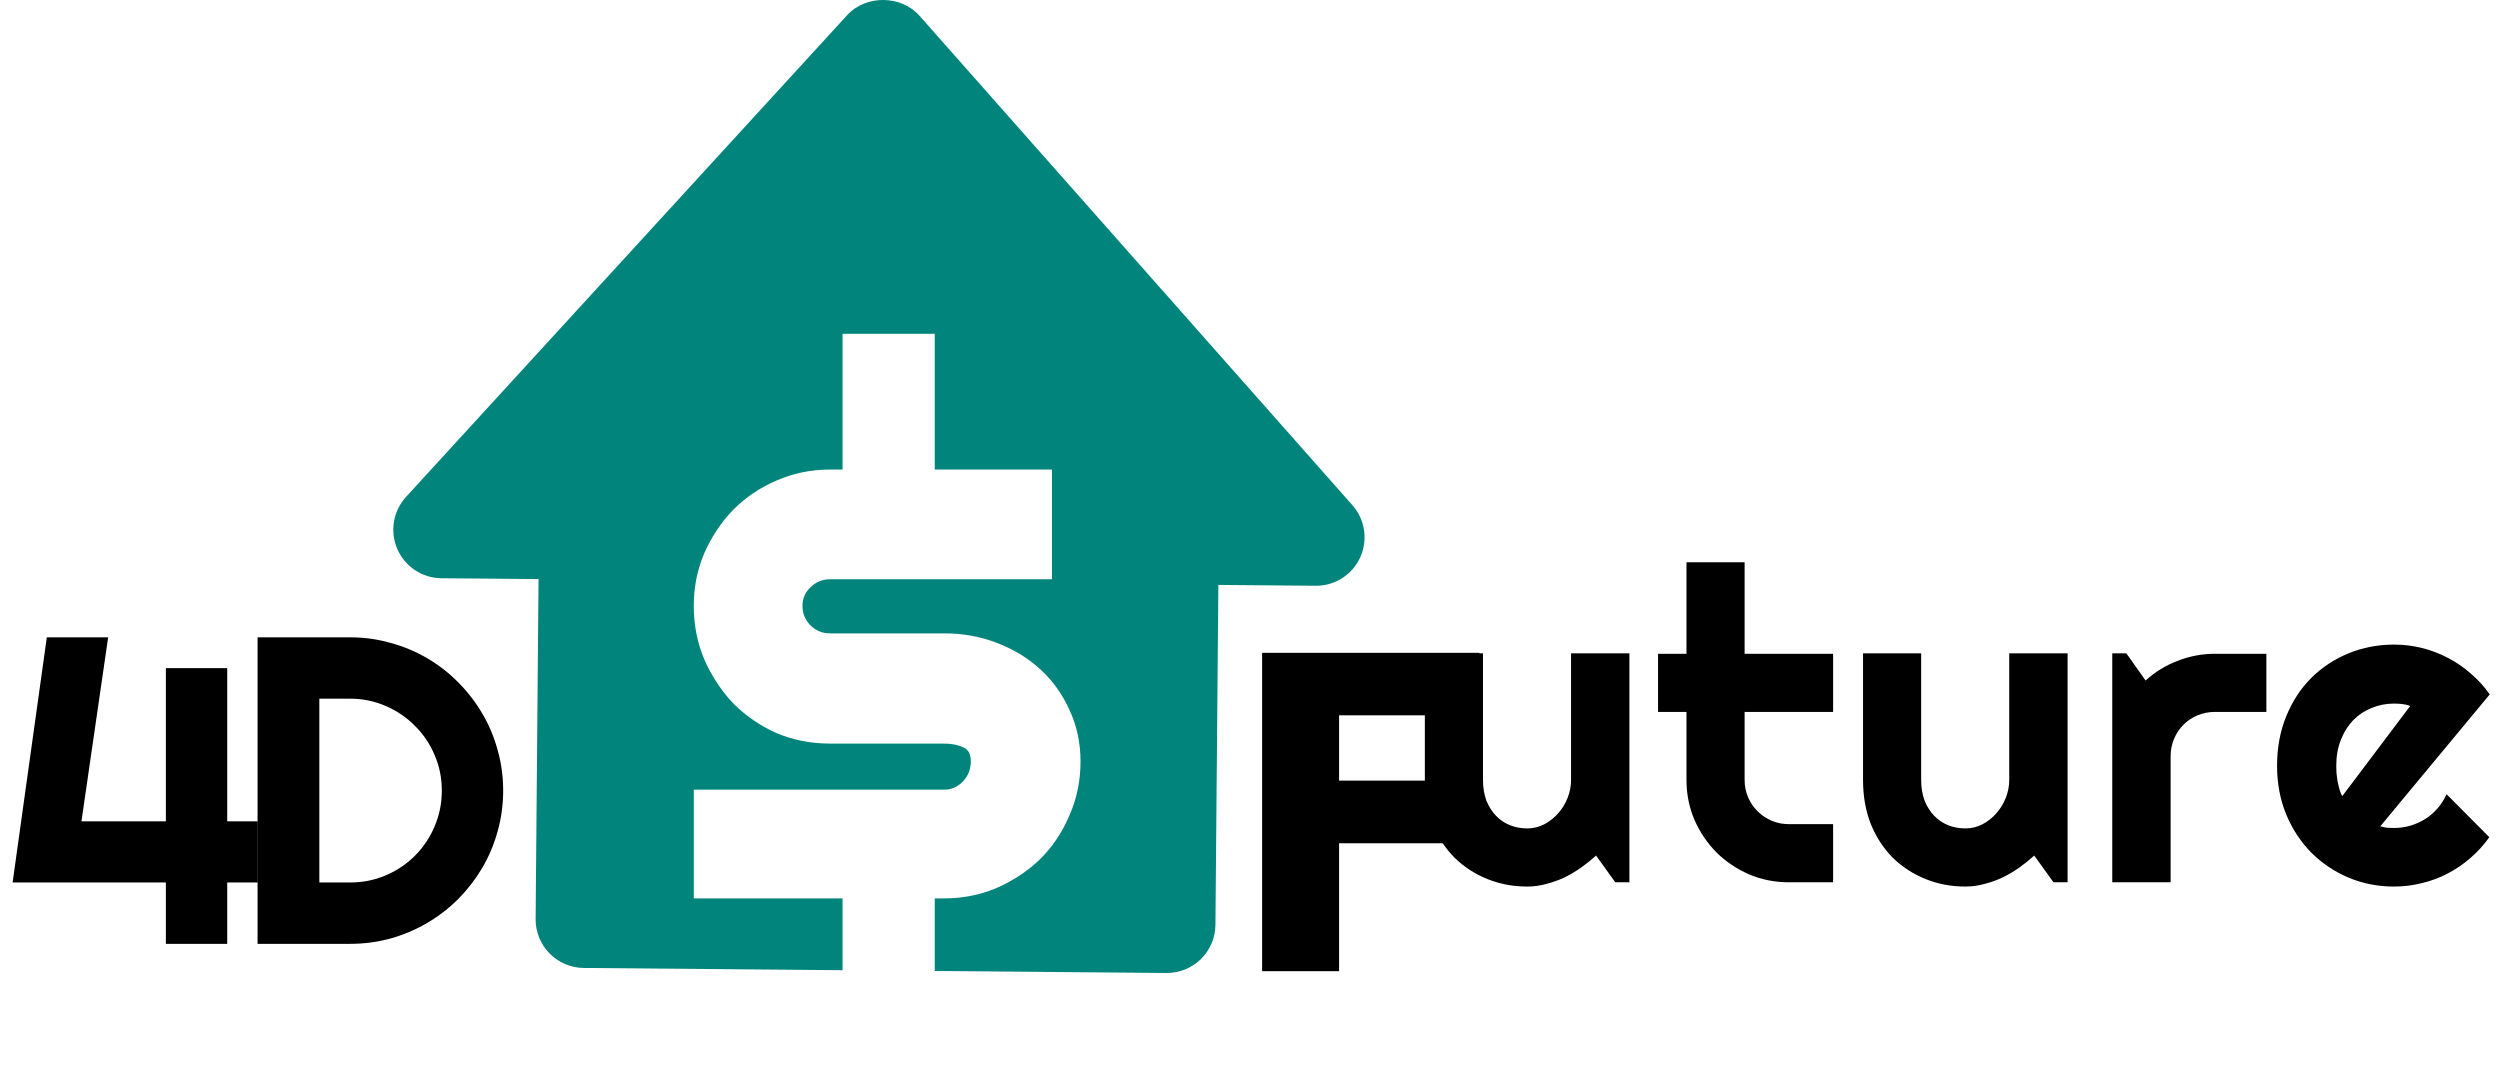
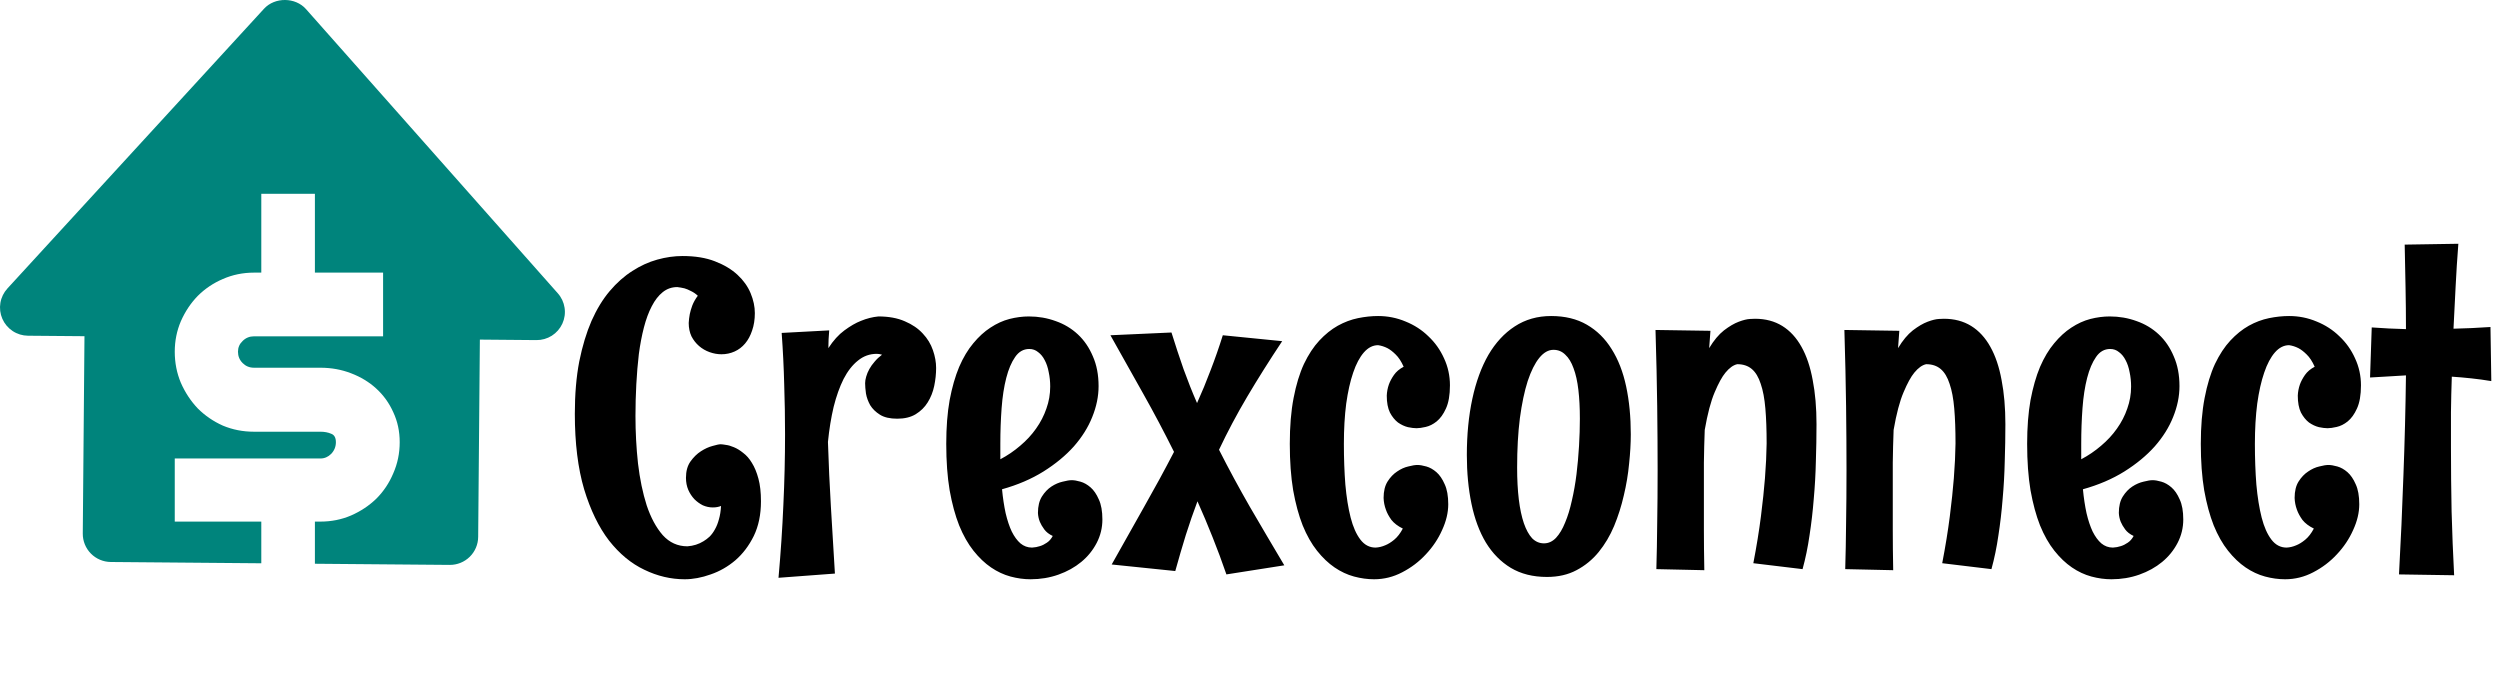
- <svg xmlns="http://www.w3.org/2000/svg" width="731" height="315" viewBox="0 0 731 315" fill="none">
-   <path fill-rule="evenodd" clip-rule="evenodd" d="M395.401 147.671L268.836 4.585C263.506 -1.453 253.17 -1.542 247.737 4.404L118.728 145.289C116.874 147.313 115.647 149.831 115.194 152.538C114.742 155.244 115.084 158.025 116.178 160.541C117.273 163.058 119.073 165.204 121.362 166.719C123.65 168.234 126.329 169.053 129.073 169.077L157.47 169.322L156.614 268.711C156.582 272.477 158.047 276.101 160.687 278.787C163.326 281.473 166.925 283 170.691 283.032L246.364 283.684V262.689H202.858V230.902H276.1C278.151 230.902 279.958 230.121 281.52 228.558C283.083 226.898 283.864 224.945 283.864 222.699C283.864 220.453 283.083 219.037 281.52 218.451C279.958 217.767 278.151 217.426 276.1 217.426H242.702C237.135 217.426 231.911 216.4 227.028 214.349C222.243 212.201 218.043 209.32 214.43 205.707C210.915 201.996 208.083 197.699 205.934 192.816C203.883 187.933 202.858 182.709 202.858 177.142C202.858 171.674 203.883 166.547 205.934 161.761C208.083 156.879 210.915 152.631 214.43 149.017C218.043 145.404 222.243 142.572 227.028 140.521C231.911 138.373 237.135 137.299 242.702 137.299H246.364V97.601H273.317V137.299H307.594V169.379H242.702C240.456 169.379 238.551 170.16 236.989 171.722C235.426 173.187 234.645 174.994 234.645 177.142C234.645 179.388 235.426 181.293 236.989 182.855C238.551 184.418 240.456 185.199 242.702 185.199H276.1C281.569 185.199 286.696 186.127 291.481 187.982C296.364 189.838 300.612 192.426 304.225 195.746C307.838 199.066 310.67 203.021 312.721 207.611C314.87 212.201 315.944 217.23 315.944 222.699C315.944 228.265 314.87 233.49 312.721 238.373C310.67 243.256 307.838 247.504 304.225 251.117C300.612 254.633 296.364 257.465 291.481 259.613C286.696 261.664 281.569 262.689 276.1 262.689H273.317V283.916L341.073 284.499C344.839 284.532 348.463 283.067 351.149 280.427C353.835 277.787 355.362 274.189 355.394 270.423L356.25 171.033L384.647 171.278C387.397 171.313 390.097 170.548 392.419 169.075C394.742 167.602 396.585 165.485 397.725 162.982C398.865 160.48 399.252 157.7 398.839 154.981C398.427 152.262 397.232 149.722 395.401 147.671Z" fill="#00847C" />
-   <path d="M75.375 258.041H66.438V275.979H48.5V258.041H3.688L13.688 186.354H31.625L23.812 240.166H48.5V195.354H66.438V240.166H75.375V258.041Z" fill="black" />
-   <path d="M147.125 231.166C147.125 235.291 146.583 239.27 145.5 243.104C144.458 246.895 142.958 250.458 141 253.791C139.042 257.083 136.708 260.104 134 262.854C131.292 265.562 128.271 267.895 124.938 269.854C121.604 271.812 118.021 273.333 114.188 274.416C110.396 275.458 106.438 275.979 102.312 275.979H75.312V186.354H102.312C106.438 186.354 110.396 186.895 114.188 187.979C118.021 189.02 121.604 190.52 124.938 192.479C128.271 194.437 131.292 196.791 134 199.541C136.708 202.25 139.042 205.27 141 208.604C142.958 211.895 144.458 215.458 145.5 219.291C146.583 223.083 147.125 227.041 147.125 231.166ZM129.188 231.166C129.188 227.458 128.479 223.979 127.062 220.729C125.688 217.479 123.771 214.645 121.312 212.229C118.896 209.77 116.042 207.833 112.75 206.416C109.5 205 106.021 204.291 102.312 204.291H93.375V258.041H102.312C106.021 258.041 109.5 257.354 112.75 255.979C116.042 254.562 118.896 252.645 121.312 250.229C123.771 247.77 125.688 244.916 127.062 241.666C128.479 238.375 129.188 234.875 129.188 231.166Z" fill="black" />
-   <path d="M466.688 250.166C465.312 251.416 463.833 252.604 462.25 253.729C460.708 254.812 459.083 255.77 457.375 256.604C455.667 257.395 453.896 258.02 452.062 258.479C450.271 258.979 448.438 259.229 446.562 259.229C442.438 259.229 438.562 258.5 434.938 257.041C431.312 255.583 428.125 253.52 425.375 250.854C422.667 248.145 420.521 244.875 418.938 241.041C417.396 237.166 416.625 232.833 416.625 228.041V191.041H433.625V228.041C433.625 230.291 433.958 232.312 434.625 234.104C435.333 235.854 436.271 237.333 437.438 238.541C438.604 239.75 439.958 240.666 441.5 241.291C443.083 241.916 444.771 242.229 446.562 242.229C448.312 242.229 449.958 241.833 451.5 241.041C453.083 240.208 454.458 239.125 455.625 237.791C456.792 236.458 457.708 234.958 458.375 233.291C459.042 231.583 459.375 229.833 459.375 228.041V191.041H476.438V257.979H472.312L466.688 250.166ZM523.062 257.979C518.938 257.979 515.062 257.208 511.438 255.666C507.812 254.083 504.625 251.937 501.875 249.229C499.167 246.479 497.021 243.291 495.438 239.666C493.896 236.041 493.125 232.166 493.125 228.041V208.166H484.812V191.166H493.125V164.416H510.125V191.166H536V208.166H510.125V228.041C510.125 229.833 510.458 231.52 511.125 233.104C511.792 234.645 512.708 236 513.875 237.166C515.042 238.333 516.417 239.27 518 239.979C519.583 240.645 521.271 240.979 523.062 240.979H536V257.979H523.062ZM594.812 250.166C593.438 251.416 591.958 252.604 590.375 253.729C588.833 254.812 587.208 255.77 585.5 256.604C583.792 257.395 582.021 258.02 580.188 258.479C578.396 258.979 576.562 259.229 574.688 259.229C570.562 259.229 566.688 258.5 563.062 257.041C559.438 255.583 556.25 253.52 553.5 250.854C550.792 248.145 548.646 244.875 547.062 241.041C545.521 237.166 544.75 232.833 544.75 228.041V191.041H561.75V228.041C561.75 230.291 562.083 232.312 562.75 234.104C563.458 235.854 564.396 237.333 565.562 238.541C566.729 239.75 568.083 240.666 569.625 241.291C571.208 241.916 572.896 242.229 574.688 242.229C576.438 242.229 578.083 241.833 579.625 241.041C581.208 240.208 582.583 239.125 583.75 237.791C584.917 236.458 585.833 234.958 586.5 233.291C587.167 231.583 587.5 229.833 587.5 228.041V191.041H604.562V257.979H600.438L594.812 250.166ZM634.688 257.979H617.625V191.041H621.75L627.375 198.979C630.125 196.479 633.25 194.562 636.75 193.229C640.25 191.854 643.875 191.166 647.625 191.166H662.688V208.166H647.625C645.833 208.166 644.146 208.5 642.562 209.166C640.979 209.833 639.604 210.75 638.438 211.916C637.271 213.083 636.354 214.458 635.688 216.041C635.021 217.625 634.688 219.312 634.688 221.104V257.979ZM696 241.604C696.667 241.812 697.333 241.958 698 242.041C698.667 242.083 699.333 242.104 700 242.104C701.667 242.104 703.271 241.875 704.812 241.416C706.354 240.958 707.792 240.312 709.125 239.479C710.5 238.604 711.708 237.562 712.75 236.354C713.833 235.104 714.708 233.729 715.375 232.229L727.875 244.791C726.292 247.041 724.458 249.062 722.375 250.854C720.333 252.645 718.104 254.166 715.688 255.416C713.312 256.666 710.792 257.604 708.125 258.229C705.5 258.895 702.792 259.229 700 259.229C695.292 259.229 690.854 258.354 686.688 256.604C682.562 254.854 678.938 252.416 675.812 249.291C672.729 246.166 670.292 242.458 668.5 238.166C666.708 233.833 665.812 229.083 665.812 223.916C665.812 218.625 666.708 213.791 668.5 209.416C670.292 205.041 672.729 201.312 675.812 198.229C678.938 195.145 682.562 192.75 686.688 191.041C690.854 189.333 695.292 188.479 700 188.479C702.792 188.479 705.521 188.812 708.188 189.479C710.854 190.145 713.375 191.104 715.75 192.354C718.167 193.604 720.417 195.145 722.5 196.979C724.583 198.77 726.417 200.791 728 203.041L696 241.604ZM704.75 206.416C703.958 206.125 703.167 205.937 702.375 205.854C701.625 205.77 700.833 205.729 700 205.729C697.667 205.729 695.458 206.166 693.375 207.041C691.333 207.875 689.542 209.083 688 210.666C686.5 212.25 685.312 214.166 684.438 216.416C683.562 218.625 683.125 221.125 683.125 223.916C683.125 224.541 683.146 225.25 683.188 226.041C683.271 226.833 683.375 227.645 683.5 228.479C683.667 229.27 683.854 230.041 684.062 230.791C684.271 231.541 684.542 232.208 684.875 232.791L704.75 206.416Z" fill="black" />
-   <path d="M369.045 283.979V190.888H432.591V209.161H391.545V228.251H428.545V246.57H391.545V283.979H369.045Z" fill="black" />
+ <svg xmlns="http://www.w3.org/2000/svg" width="208" height="58" viewBox="0 0 208 58" fill="none">
+   <path fill-rule="evenodd" clip-rule="evenodd" d="M46.404 24.396L25.459 0.757C24.577 -0.24 22.866 -0.255 21.967 0.727L0.617 24.002C0.31 24.337 0.107 24.752 0.032 25.2C-0.043 25.647 0.014 26.106 0.195 26.522C0.376 26.938 0.674 27.292 1.053 27.542C1.432 27.793 1.875 27.928 2.329 27.932L7.028 27.972L6.887 44.392C6.882 45.014 7.124 45.612 7.561 46.056C7.998 46.5 8.593 46.752 9.216 46.758L21.74 46.865V43.397H14.54V38.146H26.661C27 38.146 27.299 38.017 27.558 37.758C27.817 37.484 27.946 37.161 27.946 36.79C27.946 36.419 27.817 36.185 27.558 36.089C27.299 35.976 27 35.919 26.661 35.919H21.134C20.212 35.919 19.348 35.75 18.54 35.411C17.748 35.056 17.053 34.58 16.455 33.983C15.873 33.37 15.405 32.66 15.049 31.854C14.71 31.047 14.54 30.184 14.54 29.264C14.54 28.361 14.71 27.514 15.049 26.723C15.405 25.917 15.873 25.215 16.455 24.618C17.053 24.021 17.748 23.553 18.54 23.214C19.348 22.86 20.212 22.682 21.134 22.682H21.74V16.124H26.2V22.682H31.873V27.982H21.134C20.762 27.982 20.447 28.111 20.188 28.369C19.93 28.611 19.8 28.909 19.8 29.264C19.8 29.635 19.93 29.95 20.188 30.208C20.447 30.466 20.762 30.595 21.134 30.595H26.661C27.566 30.595 28.415 30.749 29.206 31.055C30.015 31.362 30.718 31.789 31.315 32.338C31.913 32.886 32.382 33.54 32.721 34.298C33.077 35.056 33.255 35.887 33.255 36.79C33.255 37.71 33.077 38.573 32.721 39.38C32.382 40.187 31.913 40.888 31.315 41.485C30.718 42.066 30.015 42.534 29.206 42.889C28.415 43.227 27.566 43.397 26.661 43.397H26.2V46.904L37.413 47C38.037 47.005 38.636 46.763 39.081 46.327C39.526 45.891 39.778 45.297 39.784 44.675L39.925 28.255L44.625 28.296C45.08 28.301 45.527 28.175 45.911 27.932C46.295 27.688 46.6 27.338 46.789 26.925C46.978 26.512 47.042 26.052 46.973 25.603C46.905 25.154 46.708 24.734 46.404 24.396Z" fill="#00847C" />
+   <path d="M63.312 41.709C63.312 42.81 63.113 43.772 62.715 44.592C62.316 45.4 61.807 46.074 61.185 46.613C60.565 47.141 59.879 47.533 59.129 47.791C58.379 48.06 57.658 48.195 56.967 48.195C55.818 48.195 54.699 47.932 53.609 47.404C52.52 46.889 51.541 46.08 50.674 44.978C49.818 43.865 49.127 42.441 48.6 40.707C48.084 38.961 47.826 36.869 47.826 34.432C47.826 32.803 47.949 31.35 48.195 30.072C48.453 28.795 48.793 27.67 49.215 26.697C49.648 25.725 50.152 24.898 50.727 24.219C51.312 23.527 51.94 22.971 52.607 22.549C53.275 22.115 53.967 21.799 54.682 21.6C55.397 21.4 56.1 21.301 56.791 21.301C57.834 21.301 58.73 21.447 59.48 21.74C60.242 22.033 60.869 22.408 61.361 22.865C61.853 23.322 62.217 23.832 62.451 24.395C62.685 24.957 62.803 25.508 62.803 26.047C62.803 26.586 62.727 27.072 62.574 27.506C62.434 27.928 62.24 28.285 61.994 28.578C61.748 28.871 61.455 29.094 61.115 29.246C60.775 29.398 60.412 29.475 60.025 29.475C59.697 29.475 59.369 29.416 59.041 29.299C58.713 29.182 58.42 29.012 58.162 28.789C57.904 28.566 57.693 28.297 57.529 27.98C57.377 27.652 57.301 27.283 57.301 26.873C57.312 26.639 57.342 26.393 57.389 26.135C57.435 25.912 57.506 25.672 57.6 25.414C57.705 25.145 57.857 24.875 58.057 24.605C57.881 24.441 57.693 24.312 57.494 24.219C57.295 24.113 57.113 24.037 56.949 23.99C56.75 23.943 56.551 23.908 56.352 23.885C55.895 23.885 55.49 24.025 55.139 24.307C54.787 24.588 54.482 24.98 54.225 25.484C53.967 25.977 53.75 26.562 53.574 27.242C53.398 27.922 53.258 28.66 53.152 29.457C53.059 30.254 52.988 31.092 52.941 31.971C52.895 32.838 52.871 33.717 52.871 34.607C52.871 35.943 52.941 37.262 53.082 38.562C53.234 39.852 53.475 41.012 53.803 42.043C54.143 43.062 54.588 43.889 55.139 44.522C55.701 45.143 56.387 45.453 57.195 45.453C57.688 45.418 58.133 45.277 58.531 45.031C58.707 44.926 58.877 44.797 59.041 44.645C59.205 44.48 59.352 44.281 59.48 44.047C59.621 43.801 59.732 43.52 59.815 43.203C59.908 42.887 59.967 42.518 59.99 42.096C59.791 42.178 59.562 42.219 59.305 42.219C59.023 42.219 58.748 42.16 58.478 42.043C58.221 41.914 57.986 41.744 57.775 41.533C57.565 41.31 57.395 41.053 57.266 40.76C57.137 40.455 57.072 40.121 57.072 39.758C57.072 39.207 57.195 38.756 57.441 38.404C57.699 38.041 57.992 37.754 58.32 37.543C58.648 37.332 58.971 37.185 59.287 37.103C59.603 37.01 59.826 36.963 59.955 36.963C60.049 36.963 60.195 36.98 60.395 37.016C60.594 37.039 60.816 37.103 61.062 37.209C61.32 37.315 61.578 37.473 61.836 37.684C62.105 37.883 62.346 38.158 62.557 38.51C62.779 38.861 62.961 39.301 63.102 39.828C63.242 40.344 63.312 40.971 63.312 41.709ZM69.465 47.721L64.772 48.072C64.959 45.975 65.094 43.953 65.176 42.008C65.269 40.051 65.316 38.094 65.316 36.137C65.316 34.754 65.293 33.371 65.246 31.988C65.211 30.594 65.141 29.164 65.035 27.699L68.99 27.488C68.967 27.746 68.949 27.998 68.938 28.244C68.926 28.49 68.92 28.73 68.92 28.965C69.33 28.332 69.775 27.84 70.256 27.488C70.748 27.125 71.205 26.861 71.627 26.697C72.107 26.498 72.594 26.375 73.086 26.328C73.941 26.328 74.674 26.463 75.283 26.732C75.893 26.99 76.391 27.33 76.777 27.752C77.164 28.162 77.445 28.625 77.621 29.141C77.797 29.645 77.885 30.137 77.885 30.617C77.885 31.109 77.832 31.607 77.727 32.111C77.621 32.615 77.439 33.072 77.182 33.482C76.936 33.881 76.602 34.209 76.18 34.467C75.769 34.713 75.26 34.836 74.65 34.836C74.041 34.836 73.561 34.725 73.209 34.502C72.857 34.279 72.588 34.016 72.4 33.711C72.225 33.395 72.107 33.072 72.049 32.744C72.002 32.404 71.978 32.117 71.978 31.883C71.978 31.719 72.008 31.537 72.066 31.338C72.125 31.127 72.213 30.916 72.33 30.705C72.447 30.494 72.594 30.289 72.769 30.09C72.945 29.879 73.15 29.686 73.385 29.51C73.314 29.486 73.238 29.469 73.156 29.457C73.086 29.445 73.016 29.439 72.945 29.439C72.359 29.439 71.838 29.627 71.381 30.002C70.924 30.365 70.525 30.875 70.186 31.531C69.857 32.188 69.582 32.961 69.359 33.852C69.148 34.742 68.99 35.715 68.885 36.77C68.943 38.586 69.025 40.385 69.131 42.166C69.236 43.947 69.348 45.799 69.465 47.721ZM91.719 43.221C91.719 43.912 91.561 44.562 91.244 45.172C90.928 45.781 90.5 46.309 89.961 46.754C89.422 47.199 88.789 47.551 88.062 47.809C87.336 48.066 86.562 48.195 85.742 48.195C85.191 48.195 84.635 48.119 84.072 47.967C83.51 47.815 82.971 47.562 82.455 47.211C81.939 46.859 81.453 46.397 80.996 45.822C80.539 45.248 80.141 44.545 79.801 43.713C79.473 42.881 79.209 41.908 79.01 40.795C78.822 39.67 78.728 38.381 78.728 36.928C78.728 35.557 78.822 34.344 79.01 33.289C79.209 32.234 79.473 31.314 79.801 30.529C80.141 29.744 80.533 29.088 80.978 28.561C81.424 28.021 81.898 27.588 82.402 27.26C82.918 26.92 83.445 26.68 83.984 26.539C84.535 26.398 85.074 26.328 85.602 26.328C86.387 26.328 87.131 26.457 87.834 26.715C88.537 26.961 89.152 27.33 89.68 27.822C90.207 28.314 90.623 28.924 90.928 29.65C91.244 30.365 91.402 31.191 91.402 32.129C91.402 32.973 91.227 33.828 90.875 34.695C90.535 35.551 90.025 36.365 89.346 37.139C88.666 37.9 87.822 38.598 86.814 39.23C85.818 39.852 84.67 40.344 83.369 40.707C83.439 41.434 83.539 42.096 83.668 42.693C83.809 43.291 83.978 43.801 84.178 44.223C84.389 44.645 84.629 44.973 84.898 45.207C85.18 45.441 85.502 45.559 85.865 45.559C86.1 45.547 86.322 45.506 86.533 45.435C86.721 45.377 86.908 45.283 87.096 45.154C87.295 45.025 87.459 44.838 87.588 44.592C87.283 44.451 87.049 44.27 86.885 44.047C86.721 43.824 86.598 43.613 86.516 43.414C86.422 43.18 86.369 42.934 86.357 42.676C86.357 42.113 86.469 41.656 86.691 41.305C86.914 40.953 87.178 40.678 87.482 40.478C87.787 40.279 88.098 40.145 88.414 40.074C88.731 39.992 88.982 39.951 89.17 39.951C89.369 39.951 89.609 39.992 89.891 40.074C90.184 40.156 90.465 40.315 90.734 40.549C91.004 40.783 91.232 41.117 91.42 41.551C91.619 41.973 91.719 42.529 91.719 43.221ZM87.377 32.164C87.377 31.742 87.336 31.344 87.254 30.969C87.184 30.582 87.072 30.248 86.92 29.967C86.779 29.686 86.598 29.463 86.375 29.299C86.164 29.123 85.918 29.035 85.637 29.035C85.156 29.035 84.764 29.258 84.459 29.703C84.154 30.137 83.908 30.717 83.721 31.443C83.533 32.17 83.404 33.008 83.334 33.957C83.264 34.906 83.228 35.897 83.228 36.928V38.211C83.826 37.895 84.377 37.52 84.881 37.086C85.397 36.652 85.836 36.178 86.199 35.662C86.574 35.135 86.861 34.578 87.061 33.992C87.272 33.406 87.377 32.797 87.377 32.164ZM106.854 47.035L102.037 47.791C101.674 46.736 101.293 45.711 100.895 44.715C100.496 43.707 100.074 42.705 99.629 41.709C99.289 42.611 98.967 43.543 98.662 44.504C98.369 45.453 98.076 46.455 97.783 47.51L92.492 46.965C93.43 45.289 94.326 43.695 95.182 42.184C96.049 40.66 96.881 39.131 97.678 37.596C96.869 35.967 96.019 34.361 95.129 32.779C94.238 31.186 93.324 29.557 92.387 27.893L97.467 27.664C97.795 28.719 98.129 29.732 98.469 30.705C98.82 31.678 99.195 32.621 99.594 33.535C99.992 32.656 100.367 31.748 100.719 30.811C101.082 29.873 101.422 28.9 101.738 27.893L106.678 28.385C105.611 29.99 104.645 31.525 103.777 32.99C102.91 34.455 102.125 35.932 101.422 37.42C102.23 39.014 103.086 40.596 103.988 42.166C104.902 43.736 105.857 45.359 106.854 47.035ZM120.635 32.059C120.635 32.867 120.523 33.512 120.301 33.992C120.09 34.461 119.832 34.818 119.527 35.065C119.234 35.299 118.93 35.451 118.613 35.522C118.309 35.592 118.057 35.627 117.857 35.627C117.658 35.627 117.418 35.598 117.137 35.539C116.855 35.469 116.58 35.34 116.311 35.152C116.053 34.953 115.83 34.678 115.643 34.326C115.467 33.963 115.379 33.494 115.379 32.92C115.391 32.603 115.449 32.293 115.555 31.988C115.648 31.73 115.789 31.467 115.977 31.197C116.164 30.928 116.434 30.699 116.785 30.512C116.586 30.066 116.363 29.727 116.117 29.492C115.883 29.258 115.654 29.082 115.432 28.965C115.174 28.836 114.916 28.754 114.658 28.719C114.225 28.719 113.832 28.918 113.48 29.316C113.129 29.715 112.83 30.277 112.584 31.004C112.338 31.719 112.145 32.58 112.004 33.588C111.875 34.596 111.811 35.709 111.811 36.928C111.811 38.135 111.852 39.266 111.934 40.32C112.027 41.363 112.174 42.277 112.373 43.062C112.572 43.836 112.842 44.445 113.182 44.891C113.521 45.336 113.943 45.559 114.447 45.559C114.717 45.547 114.986 45.482 115.256 45.365C115.49 45.272 115.736 45.119 115.994 44.908C116.264 44.685 116.504 44.375 116.715 43.977C116.305 43.777 115.988 43.537 115.766 43.256C115.555 42.963 115.402 42.682 115.309 42.412C115.191 42.096 115.127 41.768 115.115 41.428C115.115 40.865 115.227 40.408 115.449 40.057C115.672 39.705 115.936 39.43 116.24 39.23C116.545 39.02 116.855 38.879 117.172 38.809C117.488 38.727 117.74 38.685 117.928 38.685C118.127 38.685 118.373 38.727 118.666 38.809C118.959 38.891 119.24 39.049 119.51 39.283C119.779 39.518 120.008 39.852 120.195 40.285C120.395 40.707 120.494 41.264 120.494 41.955C120.494 42.647 120.324 43.361 119.984 44.1C119.656 44.838 119.205 45.512 118.631 46.121C118.068 46.73 117.412 47.228 116.662 47.615C115.924 48.002 115.145 48.195 114.324 48.195C113.773 48.195 113.217 48.119 112.654 47.967C112.092 47.815 111.553 47.562 111.037 47.211C110.521 46.859 110.035 46.397 109.578 45.822C109.121 45.248 108.723 44.545 108.383 43.713C108.055 42.881 107.791 41.908 107.592 40.795C107.404 39.67 107.311 38.381 107.311 36.928C107.311 35.475 107.416 34.203 107.627 33.113C107.838 32.012 108.125 31.068 108.488 30.283C108.863 29.498 109.291 28.848 109.771 28.332C110.252 27.816 110.762 27.406 111.301 27.102C111.852 26.797 112.414 26.586 112.988 26.469C113.562 26.352 114.119 26.293 114.658 26.293C115.455 26.293 116.217 26.445 116.943 26.75C117.67 27.043 118.303 27.453 118.842 27.98C119.393 28.496 119.826 29.105 120.143 29.809C120.471 30.512 120.635 31.262 120.635 32.059ZM128.703 48.002C127.543 48.002 126.541 47.75 125.697 47.246C124.865 46.742 124.174 46.039 123.623 45.137C123.084 44.234 122.686 43.162 122.428 41.92C122.17 40.678 122.041 39.324 122.041 37.859C122.041 36.16 122.193 34.602 122.498 33.184C122.803 31.766 123.248 30.547 123.834 29.527C124.432 28.508 125.164 27.717 126.031 27.154C126.91 26.58 127.918 26.293 129.055 26.293C130.203 26.293 131.193 26.533 132.025 27.014C132.857 27.494 133.543 28.168 134.082 29.035C134.633 29.902 135.037 30.939 135.295 32.147C135.553 33.353 135.682 34.684 135.682 36.137C135.682 36.887 135.635 37.701 135.541 38.58C135.459 39.459 135.312 40.338 135.102 41.217C134.902 42.096 134.633 42.945 134.293 43.766C133.953 44.574 133.525 45.295 133.01 45.928C132.494 46.56 131.879 47.065 131.164 47.44C130.461 47.815 129.641 48.002 128.703 48.002ZM131.445 34.836C131.445 33.945 131.404 33.148 131.322 32.445C131.24 31.73 131.105 31.127 130.918 30.635C130.742 30.143 130.514 29.768 130.232 29.51C129.963 29.24 129.635 29.105 129.248 29.105C128.826 29.105 128.434 29.328 128.07 29.773C127.707 30.219 127.385 30.863 127.104 31.707C126.834 32.551 126.617 33.582 126.453 34.801C126.301 36.008 126.225 37.373 126.225 38.897C126.225 39.881 126.271 40.766 126.365 41.551C126.459 42.324 126.6 42.986 126.787 43.537C126.975 44.076 127.203 44.492 127.473 44.785C127.754 45.066 128.082 45.207 128.457 45.207C128.832 45.207 129.166 45.055 129.459 44.75C129.752 44.434 130.004 44.012 130.215 43.484C130.438 42.957 130.625 42.348 130.777 41.656C130.941 40.953 131.07 40.221 131.164 39.459C131.258 38.685 131.328 37.9 131.375 37.103C131.422 36.307 131.445 35.551 131.445 34.836ZM142.309 27.523L142.203 28.965C142.59 28.32 143 27.828 143.434 27.488C143.879 27.148 144.289 26.908 144.664 26.768C145.039 26.627 145.35 26.551 145.596 26.539C145.854 26.527 145.994 26.521 146.018 26.521C146.885 26.521 147.641 26.721 148.285 27.119C148.93 27.518 149.463 28.098 149.885 28.859C150.307 29.609 150.617 30.529 150.816 31.619C151.027 32.697 151.133 33.922 151.133 35.293C151.133 36.301 151.115 37.332 151.08 38.387C151.057 39.43 150.998 40.473 150.904 41.516C150.822 42.547 150.705 43.555 150.553 44.539C150.412 45.523 150.219 46.461 149.973 47.352L145.877 46.859C146.146 45.465 146.357 44.164 146.51 42.957C146.662 41.75 146.773 40.695 146.844 39.793C146.926 38.738 146.973 37.772 146.984 36.893C146.984 35.779 146.949 34.812 146.879 33.992C146.809 33.16 146.68 32.475 146.492 31.936C146.316 31.385 146.07 30.975 145.754 30.705C145.438 30.436 145.033 30.301 144.541 30.301C144.213 30.371 143.885 30.605 143.557 31.004C143.275 31.344 142.977 31.889 142.66 32.639C142.344 33.377 142.068 34.42 141.834 35.768C141.799 36.682 141.775 37.59 141.764 38.492C141.764 39.383 141.764 40.332 141.764 41.34C141.764 42.195 141.764 43.115 141.764 44.1C141.764 45.084 141.775 46.197 141.799 47.44L137.809 47.352C137.844 46.156 137.867 44.891 137.879 43.555C137.902 42.207 137.914 40.713 137.914 39.072C137.914 37.443 137.902 35.68 137.879 33.781C137.855 31.883 137.809 29.773 137.738 27.453L142.309 27.523ZM158.023 27.523L157.918 28.965C158.305 28.32 158.715 27.828 159.148 27.488C159.594 27.148 160.004 26.908 160.379 26.768C160.754 26.627 161.064 26.551 161.311 26.539C161.568 26.527 161.709 26.521 161.732 26.521C162.6 26.521 163.355 26.721 164 27.119C164.645 27.518 165.178 28.098 165.6 28.859C166.021 29.609 166.332 30.529 166.531 31.619C166.742 32.697 166.848 33.922 166.848 35.293C166.848 36.301 166.83 37.332 166.795 38.387C166.771 39.43 166.713 40.473 166.619 41.516C166.537 42.547 166.42 43.555 166.268 44.539C166.127 45.523 165.934 46.461 165.688 47.352L161.592 46.859C161.861 45.465 162.072 44.164 162.225 42.957C162.377 41.75 162.488 40.695 162.559 39.793C162.641 38.738 162.688 37.772 162.699 36.893C162.699 35.779 162.664 34.812 162.594 33.992C162.523 33.16 162.395 32.475 162.207 31.936C162.031 31.385 161.785 30.975 161.469 30.705C161.152 30.436 160.748 30.301 160.256 30.301C159.928 30.371 159.6 30.605 159.271 31.004C158.99 31.344 158.691 31.889 158.375 32.639C158.059 33.377 157.783 34.42 157.549 35.768C157.514 36.682 157.49 37.59 157.479 38.492C157.479 39.383 157.479 40.332 157.479 41.34C157.479 42.195 157.479 43.115 157.479 44.1C157.479 45.084 157.49 46.197 157.514 47.44L153.523 47.352C153.559 46.156 153.582 44.891 153.594 43.555C153.617 42.207 153.629 40.713 153.629 39.072C153.629 37.443 153.617 35.68 153.594 33.781C153.57 31.883 153.523 29.773 153.453 27.453L158.023 27.523ZM181.648 43.221C181.648 43.912 181.49 44.562 181.174 45.172C180.857 45.781 180.43 46.309 179.891 46.754C179.352 47.199 178.719 47.551 177.992 47.809C177.266 48.066 176.492 48.195 175.672 48.195C175.121 48.195 174.564 48.119 174.002 47.967C173.439 47.815 172.9 47.562 172.385 47.211C171.869 46.859 171.383 46.397 170.926 45.822C170.469 45.248 170.07 44.545 169.73 43.713C169.402 42.881 169.139 41.908 168.939 40.795C168.752 39.67 168.658 38.381 168.658 36.928C168.658 35.557 168.752 34.344 168.939 33.289C169.139 32.234 169.402 31.314 169.73 30.529C170.07 29.744 170.463 29.088 170.908 28.561C171.354 28.021 171.828 27.588 172.332 27.26C172.848 26.92 173.375 26.68 173.914 26.539C174.465 26.398 175.004 26.328 175.531 26.328C176.316 26.328 177.061 26.457 177.764 26.715C178.467 26.961 179.082 27.33 179.609 27.822C180.137 28.314 180.553 28.924 180.857 29.65C181.174 30.365 181.332 31.191 181.332 32.129C181.332 32.973 181.156 33.828 180.805 34.695C180.465 35.551 179.955 36.365 179.275 37.139C178.596 37.9 177.752 38.598 176.744 39.23C175.748 39.852 174.6 40.344 173.299 40.707C173.369 41.434 173.469 42.096 173.598 42.693C173.738 43.291 173.908 43.801 174.107 44.223C174.318 44.645 174.559 44.973 174.828 45.207C175.109 45.441 175.432 45.559 175.795 45.559C176.029 45.547 176.252 45.506 176.463 45.435C176.65 45.377 176.838 45.283 177.025 45.154C177.225 45.025 177.389 44.838 177.518 44.592C177.213 44.451 176.979 44.27 176.814 44.047C176.65 43.824 176.527 43.613 176.445 43.414C176.352 43.18 176.299 42.934 176.287 42.676C176.287 42.113 176.398 41.656 176.621 41.305C176.844 40.953 177.107 40.678 177.412 40.478C177.717 40.279 178.027 40.145 178.344 40.074C178.66 39.992 178.912 39.951 179.1 39.951C179.299 39.951 179.539 39.992 179.82 40.074C180.113 40.156 180.395 40.315 180.664 40.549C180.934 40.783 181.162 41.117 181.35 41.551C181.549 41.973 181.648 42.529 181.648 43.221ZM177.307 32.164C177.307 31.742 177.266 31.344 177.184 30.969C177.113 30.582 177.002 30.248 176.85 29.967C176.709 29.686 176.527 29.463 176.305 29.299C176.094 29.123 175.848 29.035 175.566 29.035C175.086 29.035 174.693 29.258 174.389 29.703C174.084 30.137 173.838 30.717 173.65 31.443C173.463 32.17 173.334 33.008 173.264 33.957C173.193 34.906 173.158 35.897 173.158 36.928V38.211C173.756 37.895 174.307 37.52 174.811 37.086C175.326 36.652 175.766 36.178 176.129 35.662C176.504 35.135 176.791 34.578 176.99 33.992C177.201 33.406 177.307 32.797 177.307 32.164ZM196.432 32.059C196.432 32.867 196.32 33.512 196.098 33.992C195.887 34.461 195.629 34.818 195.324 35.065C195.031 35.299 194.727 35.451 194.41 35.522C194.105 35.592 193.854 35.627 193.654 35.627C193.455 35.627 193.215 35.598 192.934 35.539C192.652 35.469 192.377 35.34 192.107 35.152C191.85 34.953 191.627 34.678 191.439 34.326C191.264 33.963 191.176 33.494 191.176 32.92C191.188 32.603 191.246 32.293 191.352 31.988C191.445 31.73 191.586 31.467 191.773 31.197C191.961 30.928 192.23 30.699 192.582 30.512C192.383 30.066 192.16 29.727 191.914 29.492C191.68 29.258 191.451 29.082 191.229 28.965C190.971 28.836 190.713 28.754 190.455 28.719C190.021 28.719 189.629 28.918 189.277 29.316C188.926 29.715 188.627 30.277 188.381 31.004C188.135 31.719 187.941 32.58 187.801 33.588C187.672 34.596 187.607 35.709 187.607 36.928C187.607 38.135 187.648 39.266 187.73 40.32C187.824 41.363 187.971 42.277 188.17 43.062C188.369 43.836 188.639 44.445 188.979 44.891C189.318 45.336 189.74 45.559 190.244 45.559C190.514 45.547 190.783 45.482 191.053 45.365C191.287 45.272 191.533 45.119 191.791 44.908C192.061 44.685 192.301 44.375 192.512 43.977C192.102 43.777 191.785 43.537 191.562 43.256C191.352 42.963 191.199 42.682 191.105 42.412C190.988 42.096 190.924 41.768 190.912 41.428C190.912 40.865 191.023 40.408 191.246 40.057C191.469 39.705 191.732 39.43 192.037 39.23C192.342 39.02 192.652 38.879 192.969 38.809C193.285 38.727 193.537 38.685 193.725 38.685C193.924 38.685 194.17 38.727 194.463 38.809C194.756 38.891 195.037 39.049 195.307 39.283C195.576 39.518 195.805 39.852 195.992 40.285C196.191 40.707 196.291 41.264 196.291 41.955C196.291 42.647 196.121 43.361 195.781 44.1C195.453 44.838 195.002 45.512 194.428 46.121C193.865 46.73 193.209 47.228 192.459 47.615C191.721 48.002 190.941 48.195 190.121 48.195C189.57 48.195 189.014 48.119 188.451 47.967C187.889 47.815 187.35 47.562 186.834 47.211C186.318 46.859 185.832 46.397 185.375 45.822C184.918 45.248 184.52 44.545 184.18 43.713C183.852 42.881 183.588 41.908 183.389 40.795C183.201 39.67 183.107 38.381 183.107 36.928C183.107 35.475 183.213 34.203 183.424 33.113C183.635 32.012 183.922 31.068 184.285 30.283C184.66 29.498 185.088 28.848 185.568 28.332C186.049 27.816 186.559 27.406 187.098 27.102C187.648 26.797 188.211 26.586 188.785 26.469C189.359 26.352 189.916 26.293 190.455 26.293C191.252 26.293 192.014 26.445 192.74 26.75C193.467 27.043 194.1 27.453 194.639 27.98C195.189 28.496 195.623 29.105 195.939 29.809C196.268 30.512 196.432 31.262 196.432 32.059ZM204.535 20.281C204.441 21.488 204.365 22.678 204.307 23.85C204.248 25.01 204.189 26.176 204.131 27.348C204.646 27.324 205.156 27.307 205.66 27.295C206.164 27.271 206.68 27.242 207.207 27.207L207.277 31.707C206.715 31.613 206.158 31.537 205.607 31.479C205.057 31.42 204.518 31.373 203.99 31.338C203.955 32.334 203.932 33.318 203.92 34.291C203.92 35.264 203.92 36.248 203.92 37.244C203.92 39.025 203.938 40.795 203.973 42.553C204.02 44.31 204.09 46.08 204.184 47.861L199.596 47.791C199.748 45.037 199.871 42.289 199.965 39.547C200.07 36.793 200.141 34.022 200.176 31.232C199.684 31.256 199.191 31.285 198.699 31.32C198.207 31.344 197.703 31.373 197.188 31.408L197.328 27.242C197.809 27.277 198.283 27.307 198.752 27.33C199.232 27.342 199.707 27.359 200.176 27.383C200.176 26.211 200.164 25.045 200.141 23.885C200.117 22.713 200.094 21.535 200.07 20.352L204.535 20.281Z" fill="black" />
</svg>
